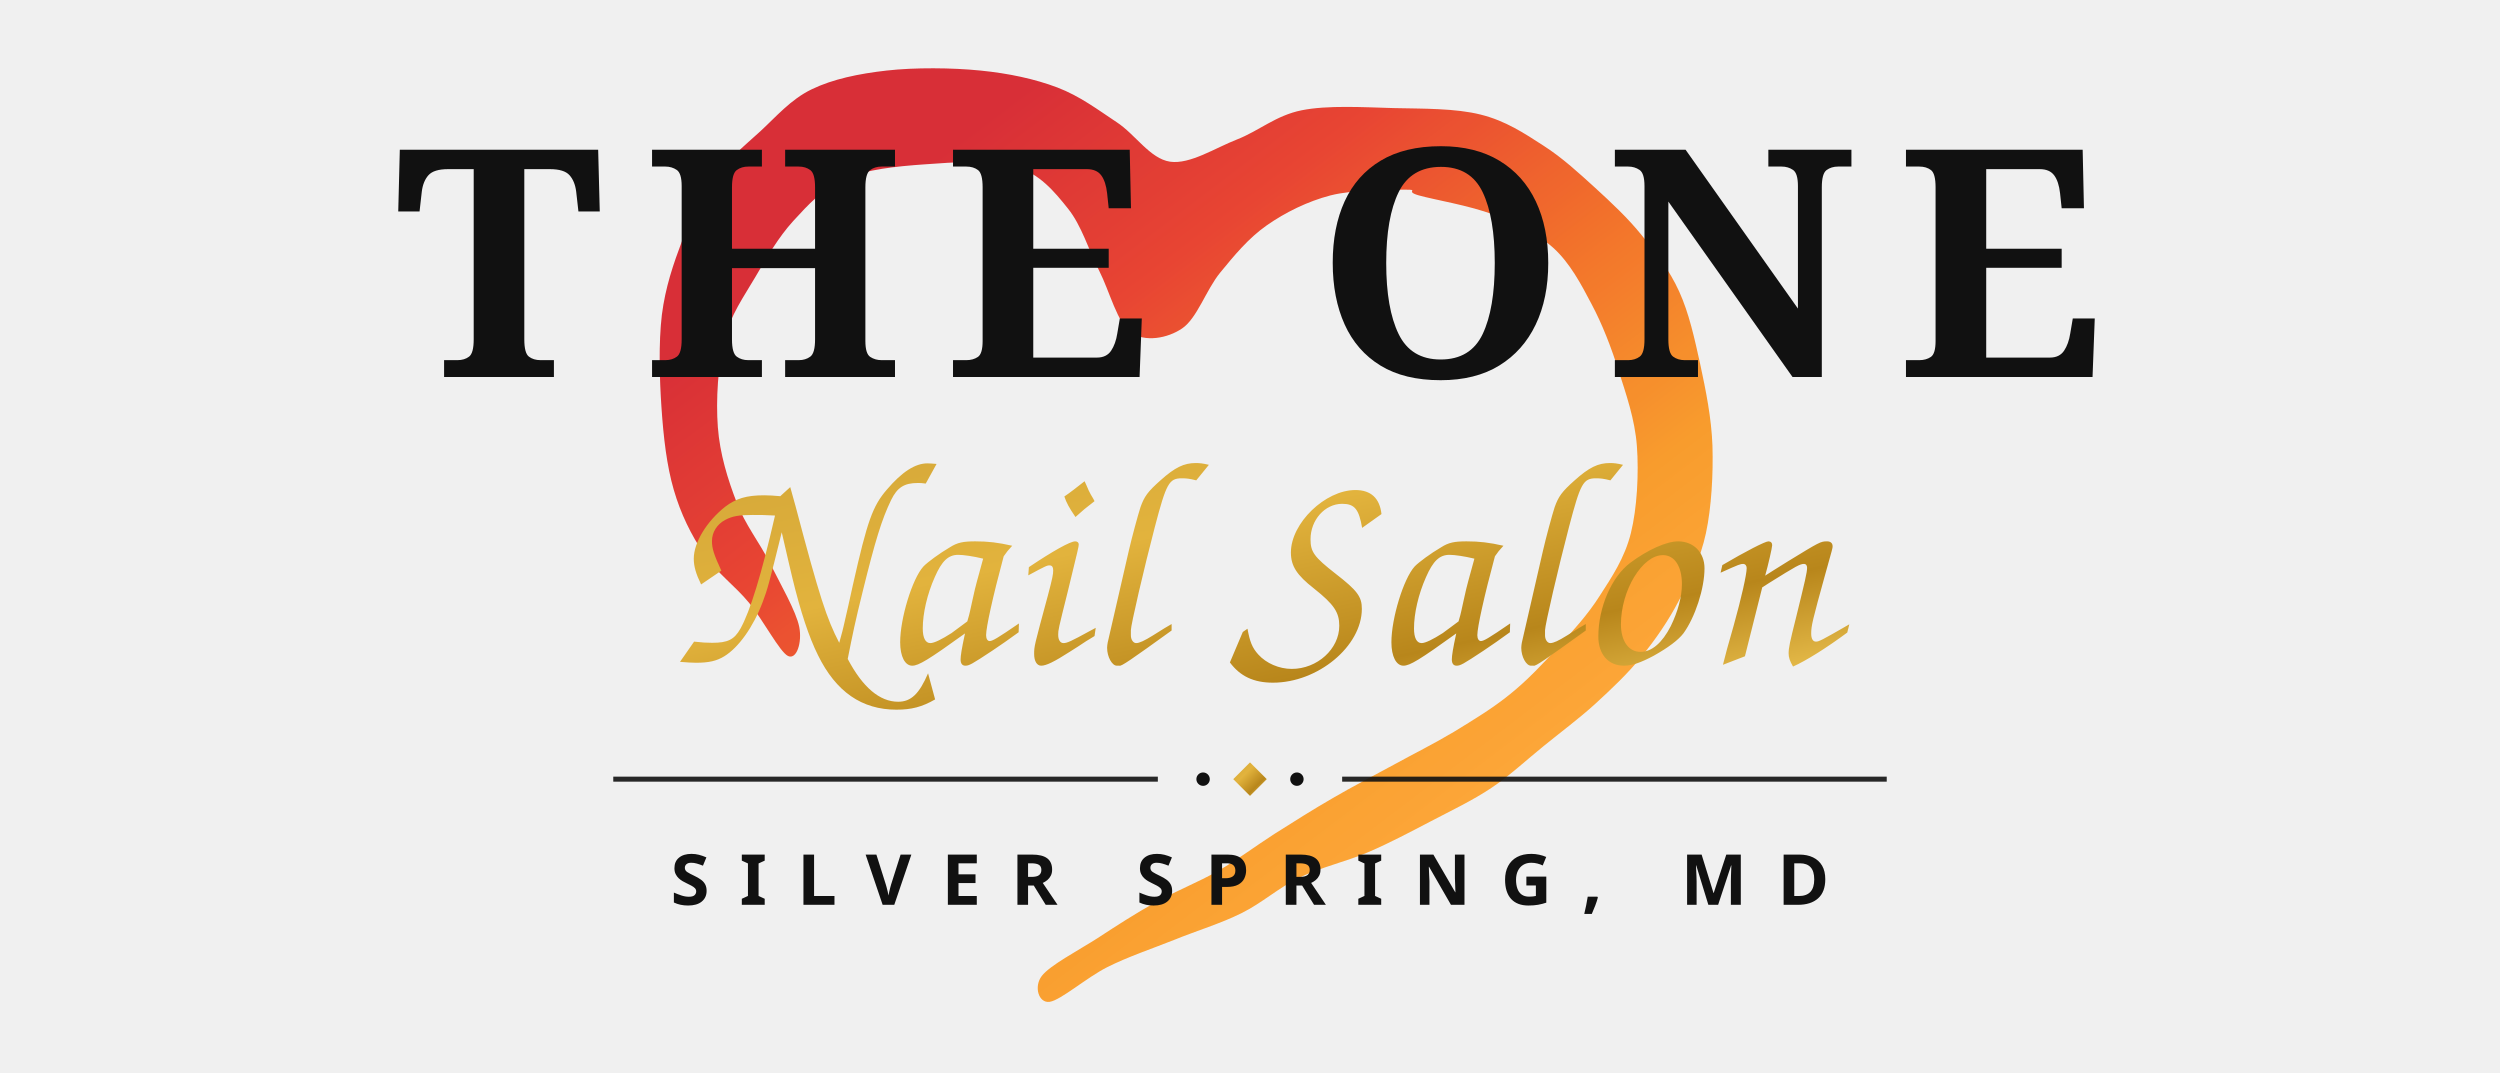
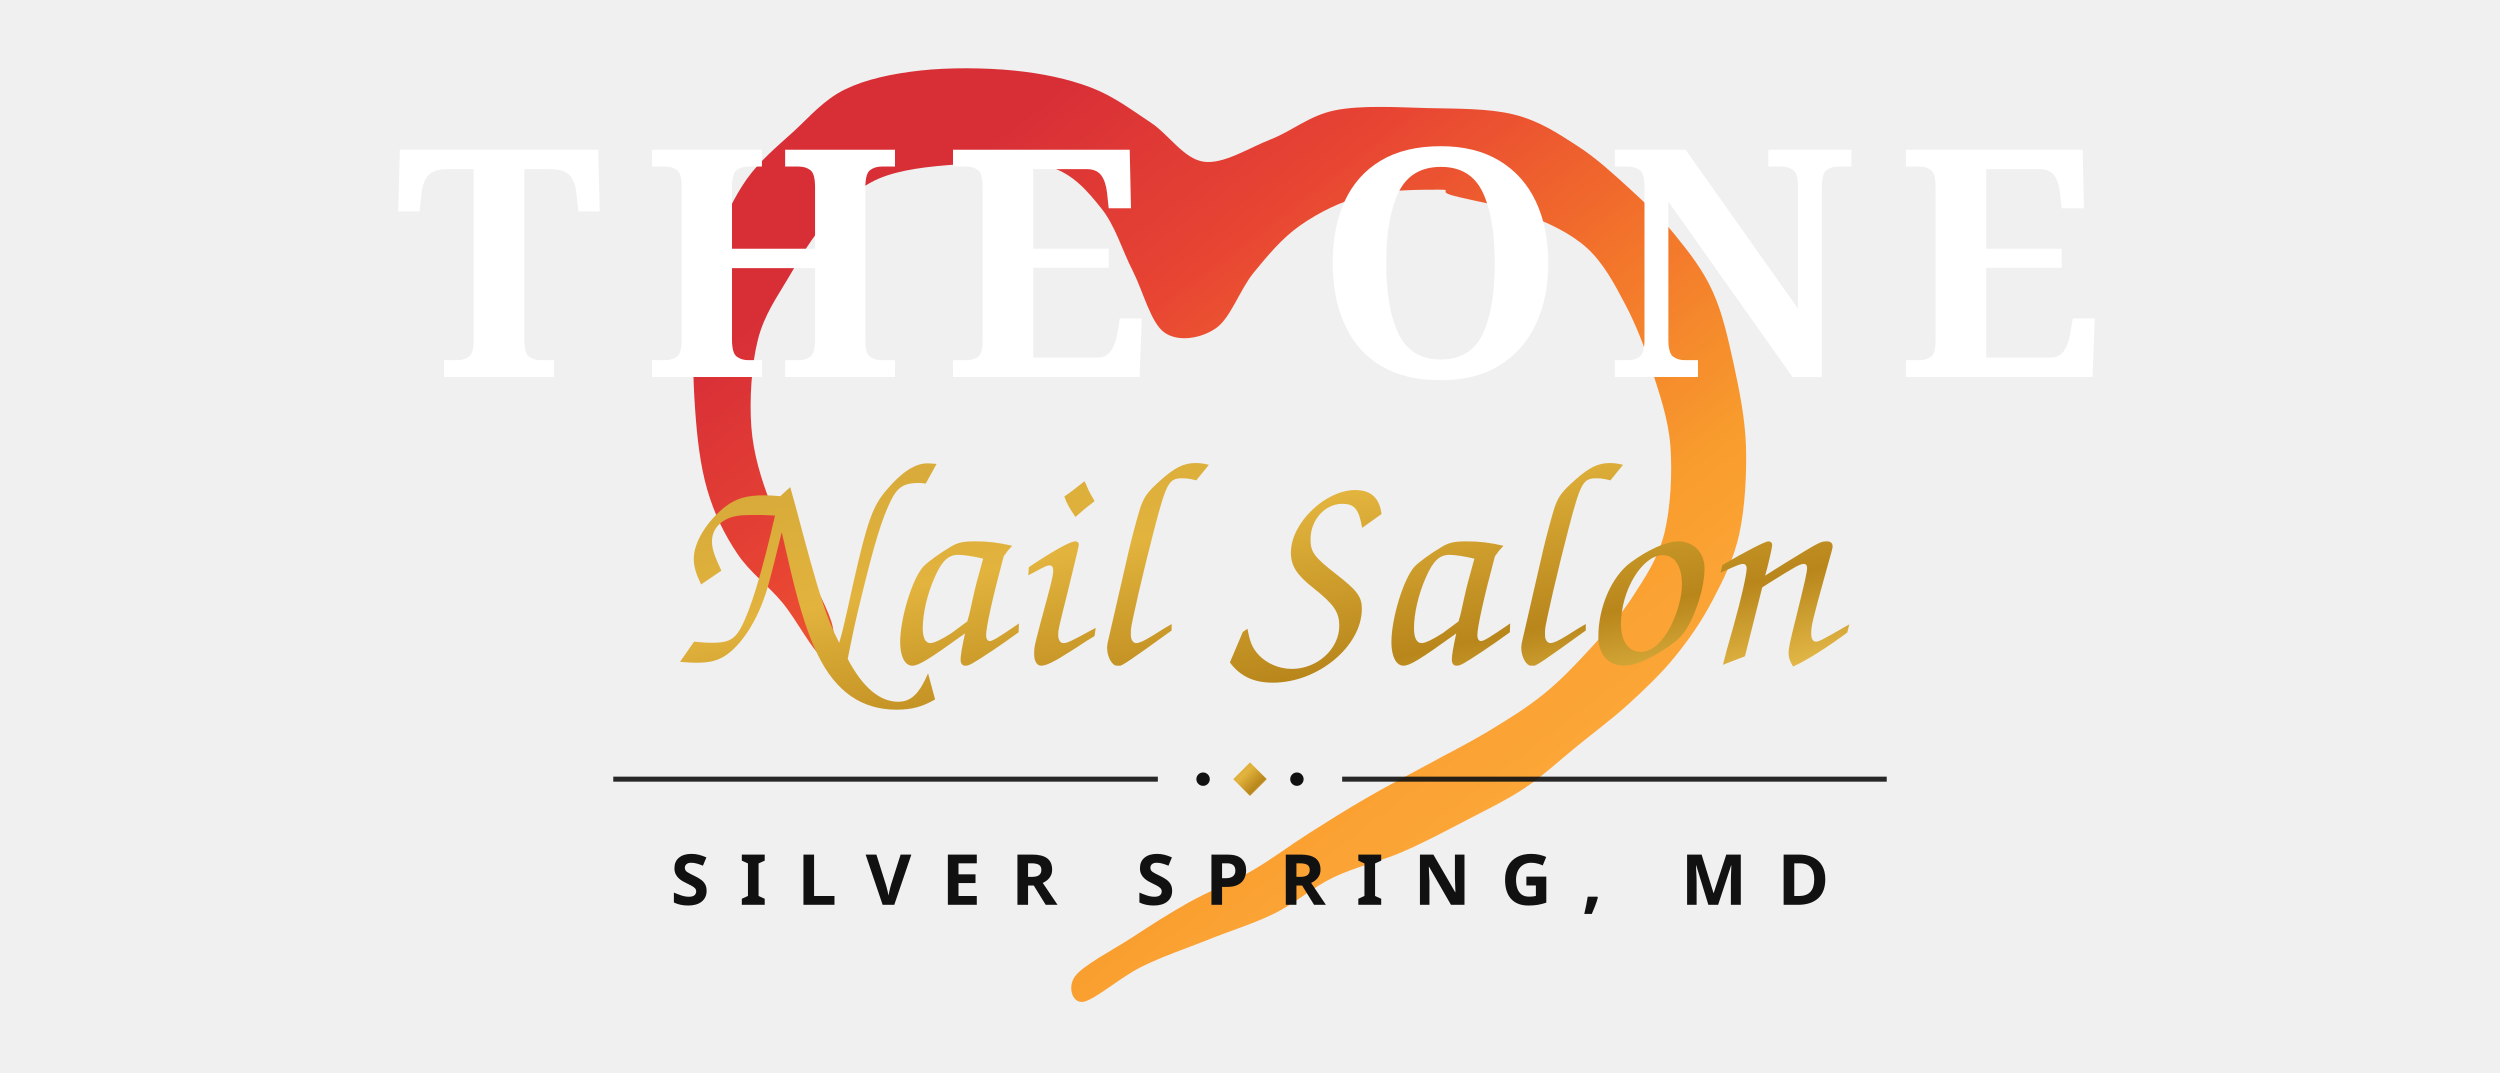
<svg xmlns="http://www.w3.org/2000/svg" viewBox="0 0 1492 640" width="1492" height="640">
  <defs>
    <linearGradient id="gold" x1="0%" y1="0%" x2="100%" y2="100%">
      <stop offset="0%" stop-color="#D4A738" />
      <stop offset="35%" stop-color="#E2B33D" />
      <stop offset="70%" stop-color="#B8861B" />
      <stop offset="100%" stop-color="#FCD561" />
    </linearGradient>
    <linearGradient id="heart-grad" x1="20%" y1="15%" x2="80%" y2="85%">
      <stop offset="0%" stop-color="#D7262E" />
      <stop offset="25%" stop-color="#E83D2A" />
      <stop offset="50%" stop-color="#F26B22" />
      <stop offset="75%" stop-color="#F99824" />
      <stop offset="100%" stop-color="#FFA834" />
    </linearGradient>
  </defs>
-   <g class="logo-heart" transform="translate(10, 0)" opacity="0.95">
+   <g class="logo-heart" transform="translate(30, 0)" opacity="0.95">
    <path d="M 828.9 113.2 C 820.1 113.2, 797.9 113.1, 784.1 116.6 C 770.3 120.2, 757.0 126.8, 746.0 134.5 C 735.0 142.2, 726.6 152.5, 718.2 162.7 C 709.8 173.0, 704.4 190.0, 695.5 196.0 C 686.7 202.0, 673.3 204.3, 665.0 198.5 C 656.8 192.8, 652.3 174.0, 646.0 161.6 C 639.7 149.3, 635.6 134.7, 627.3 124.4 C 619.0 114.0, 610.5 103.8, 596.2 99.4 C 581.9 95.0, 558.6 96.9, 541.6 98.1 C 524.6 99.3, 507.2 101.1, 494.2 106.7 C 481.2 112.4, 472.3 122.2, 463.4 131.9 C 454.5 141.7, 447.7 153.5, 440.8 165.3 C 433.9 177.1, 426.0 187.9, 422.3 202.8 C 418.5 217.7, 417.2 238.7, 418.4 254.8 C 419.6 271.0, 424.4 286.2, 429.6 299.7 C 434.7 313.2, 443.1 323.4, 449.4 335.9 C 455.6 348.3, 465.2 364.9, 467.0 374.2 C 468.8 383.5, 465.4 393.9, 460.3 391.5 C 455.3 389.1, 445.3 369.7, 436.9 359.6 C 428.5 349.4, 417.5 341.7, 410.0 330.4 C 402.5 319.2, 396.3 306.8, 392.1 292.3 C 387.9 277.9, 386.0 261.1, 384.8 243.7 C 383.6 226.3, 383.0 204.6, 385.0 187.9 C 387.1 171.3, 391.9 157.5, 397.0 143.9 C 402.2 130.4, 408.1 117.6, 415.8 106.7 C 423.6 95.8, 433.8 87.4, 443.6 78.5 C 453.3 69.6, 461.8 59.4, 474.4 53.3 C 487.0 47.2, 502.4 44.0, 519.2 42.1 C 536.0 40.2, 558.2 40.4, 575.1 42.1 C 592.1 43.8, 607.5 47.1, 621.0 52.2 C 634.6 57.4, 645.2 65.5, 656.4 72.9 C 667.6 80.2, 676.3 94.7, 688.3 96.5 C 700.2 98.2, 715.2 88.3, 728.3 83.2 C 741.4 78.1, 751.4 68.9, 766.9 65.8 C 782.4 62.7, 803.8 64.0, 821.6 64.5 C 839.4 64.9, 858.7 64.6, 873.7 68.4 C 888.6 72.1, 899.8 79.6, 911.1 86.9 C 922.5 94.2, 932.2 103.2, 942.0 112.1 C 951.7 121.0, 961.4 130.0, 969.7 140.3 C 978.1 150.6, 986.3 161.1, 992.1 173.9 C 998.0 186.8, 1001.3 202.0, 1004.7 217.4 C 1008.0 232.8, 1011.4 249.3, 1012.0 266.1 C 1012.5 282.9, 1011.4 302.8, 1008.1 318.2 C 1004.8 333.6, 998.5 346.0, 992.1 358.2 C 985.7 370.5, 978.1 381.5, 969.7 391.8 C 961.4 402.1, 951.7 411.2, 942.0 420.1 C 932.2 429.0, 921.5 436.9, 911.2 445.3 C 900.9 453.6, 891.3 462.7, 880.1 470.2 C 868.9 477.7, 856.2 483.7, 844.0 490.1 C 831.7 496.5, 819.6 503.0, 806.5 508.6 C 793.5 514.2, 778.2 517.6, 765.6 523.7 C 753.0 529.8, 743.4 538.8, 730.9 545.0 C 718.4 551.2, 704.1 555.5, 690.8 560.9 C 677.5 566.2, 663.4 570.9, 651.0 577.1 C 638.6 583.3, 623.0 597.0, 616.4 597.9 C 609.8 598.8, 606.9 588.8, 611.7 582.5 C 616.4 576.2, 633.6 567.2, 645.0 559.9 C 656.3 552.5, 667.6 545.2, 679.6 538.5 C 691.6 531.8, 705.0 526.6, 716.9 519.8 C 728.7 513.0, 739.3 504.9, 750.7 497.6 C 762.1 490.4, 773.6 483.1, 785.4 476.3 C 797.2 469.4, 809.5 463.1, 821.6 456.5 C 833.6 449.9, 846.1 443.7, 857.8 436.7 C 869.4 429.6, 881.0 422.6, 891.3 414.2 C 901.6 405.9, 910.7 396.2, 919.6 386.5 C 928.5 376.7, 937.5 367.0, 944.7 355.6 C 952.0 344.3, 959.6 333.0, 963.3 318.2 C 967.0 303.3, 968.1 282.5, 966.9 266.3 C 965.7 250.2, 960.5 235.4, 956.0 221.3 C 951.5 207.1, 946.3 193.6, 939.8 181.4 C 933.4 169.2, 926.9 157.0, 917.2 148.1 C 907.4 139.2, 894.6 133.3, 881.2 128.1 C 867.8 122.8, 845.4 119.1, 836.7 116.6 C 827.9 114.1, 837.6 113.2, 828.9 113.2 Z" fill="url(#heart-grad)" />
  </g>
-   <text x="746" y="225" font-family="'Playfair Display', 'Cinzel', 'Didot', 'Georgia', serif" font-size="190" font-weight="900" letter-spacing="24" fill="#111111" text-anchor="middle">THE ONE</text>
+   <text x="746" y="225" font-family="'Playfair Display', 'Cinzel', 'Didot', 'Georgia', serif" font-size="190" font-weight="900" letter-spacing="24" fill="#FFFFFF" text-anchor="middle">THE ONE</text>
  <text x="746" y="395" font-family="'Allura', 'Great Vibes', cursive" font-size="175" font-weight="400" letter-spacing="4" fill="url(#gold)" text-anchor="middle">Nail Salon</text>
  <g transform="translate(746, 465)">
    <line x1="-380" y1="0" x2="-55" y2="0" stroke="#111111" stroke-width="3" opacity="0.9" />
    <polygon points="0,-10 10,0 0,10 -10,0" fill="url(#gold)" />
    <circle cx="-28" cy="0" r="4" fill="#111111" />
    <circle cx="28" cy="0" r="4" fill="#111111" />
    <line x1="55" y1="0" x2="380" y2="0" stroke="#111111" stroke-width="3" opacity="0.9" />
  </g>
  <text x="746" y="540" font-family="'Poppins', 'Montserrat', sans-serif" font-size="42" font-weight="700" letter-spacing="18" fill="#111111" text-anchor="middle">SILVER SPRING, MD</text>
</svg>
